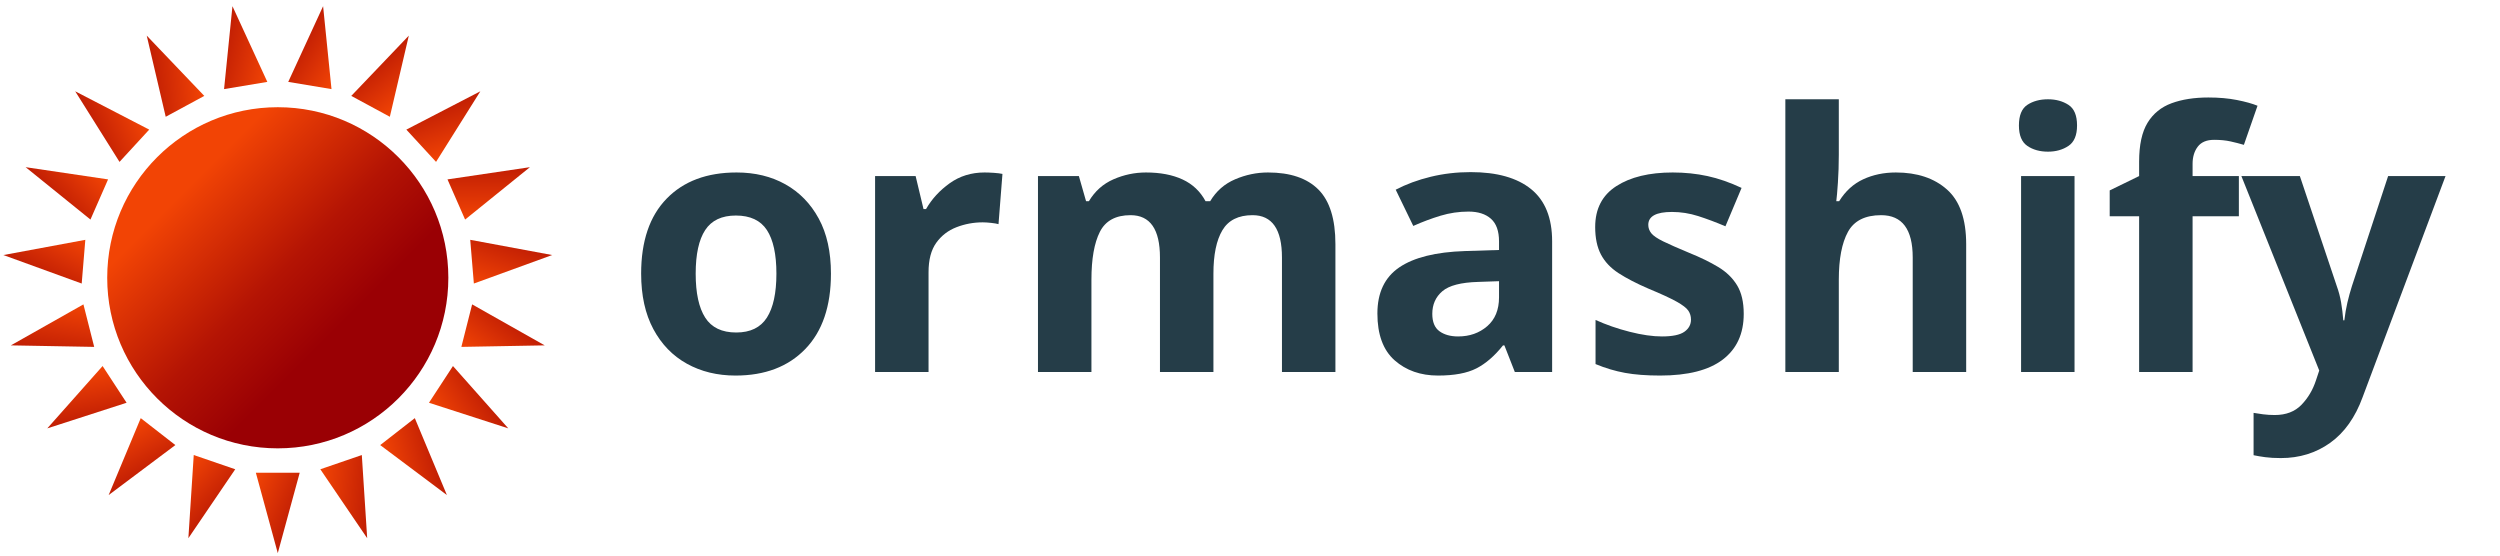
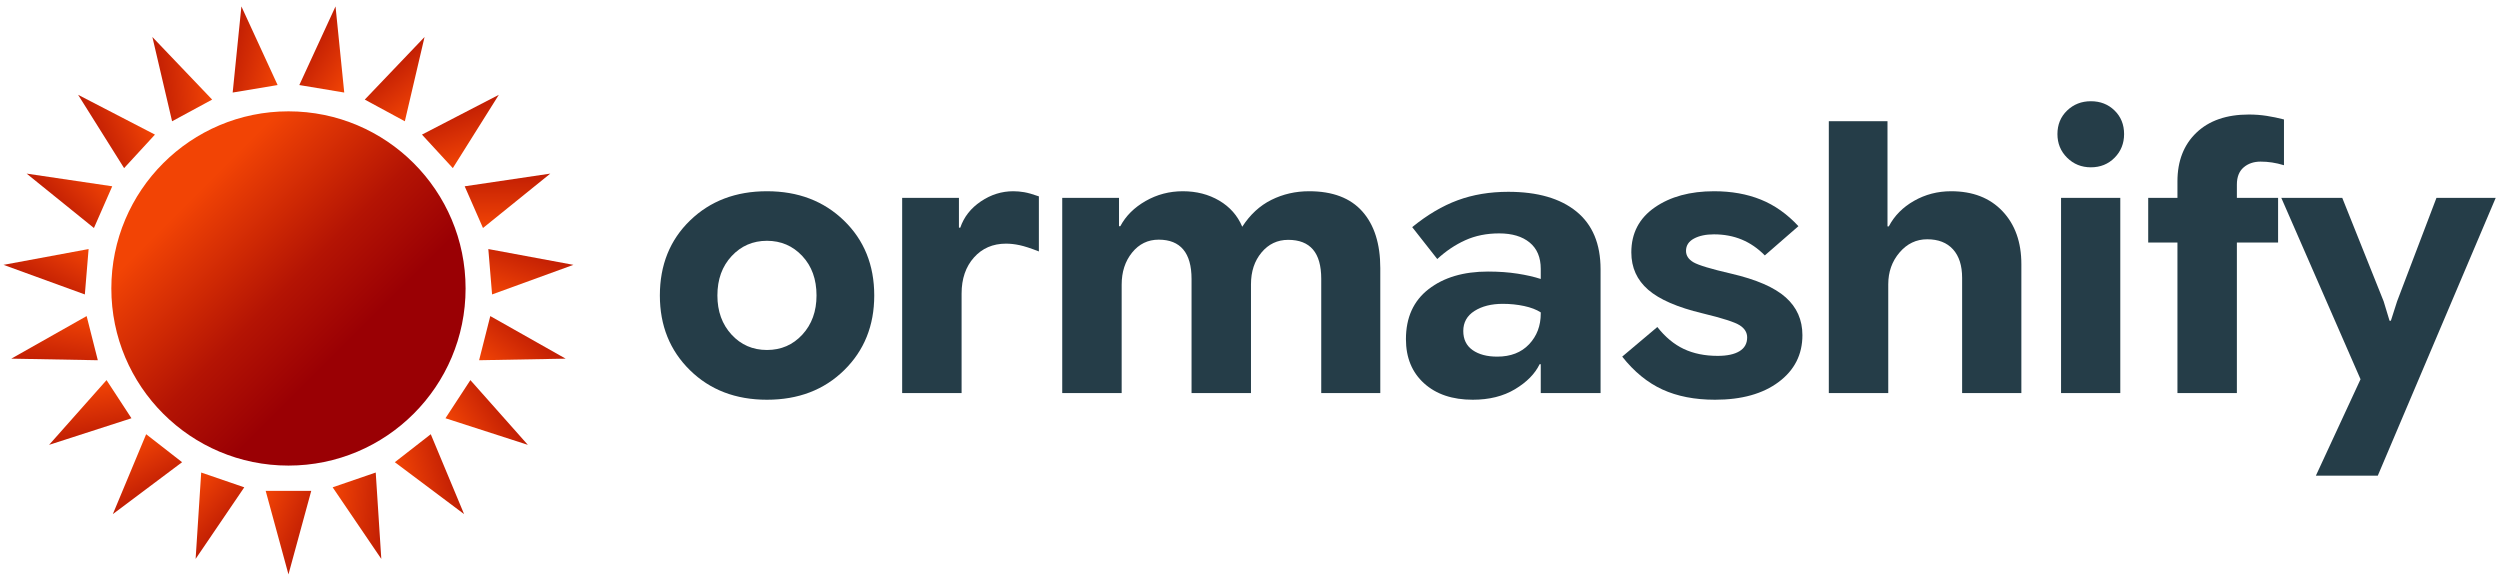
- <svg xmlns="http://www.w3.org/2000/svg" viewBox="0 0 216 48" role="img" aria-labelledby="title">
+ <svg xmlns="http://www.w3.org/2000/svg" viewBox="0 0 208 48" role="img" aria-labelledby="title">
  <g transform="scale(0.2105263)">
    <defs>
      <linearGradient id="disk" x1="67" y1="66" x2="137" y2="136" gradientUnits="userSpaceOnUse">
        <stop offset=".15" stop-color="#f24405" />
        <stop offset=".67" stop-color="#b41404" />
        <stop offset="1" stop-color="#9a0004" />
      </linearGradient>
      <linearGradient id="ray-color" x1="0" y1="0" x2="1" y2=".8">
        <stop stop-color="#f24405" />
        <stop offset="1" stop-color="#b41404" />
      </linearGradient>
      <path id="ray" d="M105 194 114 227 123 194Z" fill="url(#ray-color)" />
    </defs>
    <circle cx="114" cy="114" r="70" fill="url(#disk)" />
    <use href="#ray" />
    <use href="#ray" transform="rotate(18.947 114 114)" />
    <use href="#ray" transform="rotate(37.895 114 114)" />
    <use href="#ray" transform="rotate(56.842 114 114)" />
    <use href="#ray" transform="rotate(75.789 114 114)" />
    <use href="#ray" transform="rotate(94.737 114 114)" />
    <use href="#ray" transform="rotate(113.684 114 114)" />
    <use href="#ray" transform="rotate(132.632 114 114)" />
    <use href="#ray" transform="rotate(151.579 114 114)" />
    <use href="#ray" transform="rotate(170.526 114 114)" />
    <use href="#ray" transform="rotate(189.474 114 114)" />
    <use href="#ray" transform="rotate(208.421 114 114)" />
    <use href="#ray" transform="rotate(227.368 114 114)" />
    <use href="#ray" transform="rotate(246.316 114 114)" />
    <use href="#ray" transform="rotate(265.263 114 114)" />
    <use href="#ray" transform="rotate(284.211 114 114)" />
    <use href="#ray" transform="rotate(303.158 114 114)" />
    <use href="#ray" transform="rotate(322.105 114 114)" />
    <use href="#ray" transform="rotate(341.053 114 114)" />
  </g>
  <g fill="#253d48">
-     <path transform="translate(54.000 32.138) scale(0.031 -0.031)" d="M574 274Q574 138 502.5 64Q431 -10 308 -10Q232 -10 172.5 23Q113 56 79 119.5Q45 183 45 274Q45 410 116 483Q187 556 311 556Q388 556 447 523Q506 490 540 427.5Q574 365 574 274ZM197 274Q197 193 223.5 151.5Q250 110 310 110Q369 110 395.5 151.5Q422 193 422 274Q422 355 395.5 395.5Q369 436 309 436Q250 436 223.5 395.5Q197 355 197 274Z" />
-     <path transform="translate(73.189 32.138) scale(0.031 -0.031)" d="M383 556Q394 556 409 555Q424 554 433 552L422 412Q415 414 401.5 415.5Q388 417 378 417Q340 417 305 403.5Q270 390 248.5 360Q227 330 227 278L227 0L78 0L78 546L191 546L213 454L220 454Q244 496 286 526Q328 556 383 556Z" />
-     <path transform="translate(87.263 32.138) scale(0.031 -0.031)" d="M719 556Q812 556 859.5 508.5Q907 461 907 356L907 0L758 0L758 319Q758 437 676 437Q617 437 592 395Q567 353 567 274L567 0L418 0L418 319Q418 437 336 437Q274 437 250.5 390.5Q227 344 227 257L227 0L78 0L78 546L192 546L212 476L220 476Q245 518 288.5 537Q332 556 379 556Q439 556 481 536.5Q523 517 545 476L558 476Q583 518 627.5 537Q672 556 719 556Z" />
-     <path transform="translate(117.705 32.138) scale(0.031 -0.031)" d="M302 557Q412 557 470.5 509.5Q529 462 529 364L529 0L425 0L396 74L392 74Q357 30 318 10Q279 -10 211 -10Q138 -10 90 32.5Q42 75 42 163Q42 250 103 291.5Q164 333 286 337L381 340L381 364Q381 407 358.5 427Q336 447 296 447Q256 447 218 435.5Q180 424 142 407L93 508Q137 531 190.5 544Q244 557 302 557ZM323 251Q251 249 223 225Q195 201 195 162Q195 128 215 113.5Q235 99 267 99Q315 99 348 127.5Q381 156 381 208L381 253Z" />
-     <path transform="translate(136.429 32.138) scale(0.031 -0.031)" d="M459 162Q459 79 400.5 34.5Q342 -10 226 -10Q169 -10 128 -2.5Q87 5 46 22L46 145Q90 125 141 112Q192 99 231 99Q275 99 293.5 112Q312 125 312 146Q312 160 304.5 171Q297 182 272 196Q247 210 194 232Q143 254 110 275.5Q77 297 61 327.5Q45 358 45 404Q45 480 104 518Q163 556 261 556Q312 556 358 546Q404 536 453 513L408 406Q368 423 332 434.5Q296 446 259 446Q193 446 193 410Q193 397 201.5 386.5Q210 376 234.5 364Q259 352 307 332Q354 313 388 292.5Q422 272 440.5 241.5Q459 211 459 162Z" />
-     <path transform="translate(151.836 32.138) scale(0.031 -0.031)" d="M227 605Q227 565 224.5 528Q222 491 220 476L228 476Q254 518 295 537Q336 556 386 556Q475 556 528.5 508.5Q582 461 582 356L582 0L433 0L433 319Q433 437 345 437Q278 437 252.5 390.5Q227 344 227 257L227 0L78 0L78 760L227 760Z" />
-     <path transform="translate(172.203 32.138) scale(0.031 -0.031)" d="M153 760Q186 760 210 744.5Q234 729 234 687Q234 646 210 630Q186 614 153 614Q119 614 95.5 630Q72 646 72 687Q72 729 95.5 744.5Q119 760 153 760ZM227 546L227 0L78 0L78 546Z" />
-     <path transform="translate(181.658 32.138) scale(0.031 -0.031)" d="M380 434L251 434L251 0L102 0L102 434L20 434L20 506L102 546L102 586Q102 656 125.5 694.5Q149 733 192.5 749Q236 765 295 765Q339 765 374.5 758Q410 751 432 742L394 633Q377 638 357 642.5Q337 647 311 647Q280 647 265.5 628Q251 609 251 580L251 546L380 546Z" />
-     <path transform="translate(193.655 32.138) scale(0.031 -0.031)" d="M0 546L163 546L266 239Q274 217 278 193.5Q282 170 284 144L287 144Q290 170 295.5 193.5Q301 217 308 239L409 546L569 546L338 -70Q307 -155 247.5 -197.5Q188 -240 110 -240Q85 -240 66.5 -237.5Q48 -235 34 -232L34 -114Q45 -116 60.5 -118Q76 -120 93 -120Q140 -120 167.5 -91.5Q195 -63 208 -23L217 4Z" />
+     <path transform="translate(54.000 32.705) scale(0.0157987 -0.0157987)" d="M621 -35Q374 -35 215.5 120.5Q57 276 57 514L57 514Q57 755 216 909Q375 1063 621 1063Q867 1063 1026.5 908.5Q1186 754 1186 514L1186 514Q1186 276 1027.5 120.5Q869 -35 621 -35ZM621 227Q733 227 807.5 308Q882 389 882 514L882 514Q882 642 807 722Q732 802 621 802Q510 802 435 721.5Q360 641 360 514L360 514Q360 389 434.5 308Q509 227 621 227Z" />
+     <path transform="translate(73.148 32.705) scale(0.0157987 -0.0157987)" d="M121 0Q121 0 121 0Q121 0 121 0L121 1028Q121 1028 121 1028Q121 1028 121 1028L420 1028Q420 1028 420 1028Q420 1028 420 1028L420 831L389 871L427 871Q456 956 535.5 1009.5Q615 1063 706 1063Q734 1063 763.5 1058Q793 1053 841 1036Q841 1036 841 1036Q841 1036 841 1036L841 746Q841 746 841 746Q841 746 841 746Q777 771 739.5 779Q702 787 668 787Q564 787 499 714Q434 641 434 524L434 0Q434 0 434 0Q434 0 434 0Z" />
+     <path transform="translate(86.466 32.705) scale(0.0157987 -0.0157987)" d="M121 0Q121 0 121 0Q121 0 121 0L121 1028Q121 1028 121 1028Q121 1028 121 1028L420 1028Q420 1028 420 1028Q420 1028 420 1028L420 844L394 879L427 879Q470 960 560 1011.5Q650 1063 756 1063Q864 1063 948 1013.5Q1032 964 1069 876Q1131 972 1222.5 1017.5Q1314 1063 1421 1063Q1607 1063 1701.5 956.5Q1796 850 1796 658L1796 0Q1796 0 1796 0Q1796 0 1796 0L1485 0Q1485 0 1485 0Q1485 0 1485 0L1485 602Q1485 705 1441.5 756Q1398 807 1311 807Q1226 807 1170.5 740.5Q1115 674 1115 573L1115 0Q1115 0 1115 0Q1115 0 1115 0L802 0Q802 0 802 0Q802 0 802 0L802 601Q802 704 758.5 756Q715 808 629 808Q544 808 489 740Q434 672 434 571L434 0Q434 0 434 0Q434 0 434 0Z" />
+     <path transform="translate(116.089 32.705) scale(0.0157987 -0.0157987)" d="M408 -35Q247 -35 151.5 51.5Q56 138 56 284L56 284Q56 455 175.5 547.5Q295 640 488 640Q573 640 643.5 629Q714 618 766 601L766 654Q766 745 707.5 793Q649 841 547 841Q448 841 368.5 805Q289 769 221 706Q221 706 221 706Q221 706 221 706L89 874Q89 874 89 874Q89 874 89 874Q208 971 328.5 1015.5Q449 1060 595 1060Q826 1060 953.5 956.5Q1081 853 1081 652L1081 0Q1081 0 1081 0Q1081 0 1081 0L766 0Q766 0 766 0Q766 0 766 0L766 222L827 152L760 152Q723 76 630.5 20.5Q538 -35 408 -35ZM537 192Q643 192 704.5 257Q766 322 766 419L766 425Q732 447 678.5 458.5Q625 470 566 470Q476 470 417 432.5Q358 395 358 327L358 327Q358 261 407 226.5Q456 192 537 192Z" />
+     <path transform="translate(134.478 32.705) scale(0.0157987 -0.0157987)" d="M520 -35Q360 -35 242.5 19Q125 73 31 192Q31 192 31 192Q31 192 31 192L216 348Q216 348 216 348Q216 348 216 348Q278 269 355 232.5Q432 196 534 196Q608 196 648.5 220.5Q689 245 689 293L689 293Q689 332 650 357Q611 382 454 420Q257 467 168 544Q79 621 79 741L79 741Q79 892 202 977.5Q325 1063 515 1063Q652 1063 761 1019Q870 975 959 879Q959 879 959 879Q959 879 959 879L782 725Q782 725 782 725Q782 725 782 725Q727 781 660.5 808.5Q594 836 514 836Q450 836 408.5 813.5Q367 791 367 749L367 749Q367 712 406 689Q445 666 605 629Q803 583 891.5 504.5Q980 426 980 305L980 305Q980 152 855 58.5Q730 -35 520 -35Z" />
+     <path transform="translate(150.246 32.705) scale(0.0157987 -0.0157987)" d="M121 0Q121 0 121 0Q121 0 121 0L121 1432Q121 1432 121 1432Q121 1432 121 1432L430 1432Q430 1432 430 1432Q430 1432 430 1432L430 878L437 878Q481 962 570 1012.5Q659 1063 765 1063Q936 1063 1035.5 958Q1135 853 1135 679L1135 0Q1135 0 1135 0Q1135 0 1135 0L823 0Q823 0 823 0Q823 0 823 0L823 607Q823 704 775 757Q727 810 639 810Q553 810 493.5 740.5Q434 671 434 573L434 0Q434 0 434 0Q434 0 434 0Z" />
+     <path transform="translate(169.441 32.705) scale(0.0157987 -0.0157987)" d="M129 0Q129 0 129 0Q129 0 129 0L129 1028Q129 1028 129 1028Q129 1028 129 1028L441 1028Q441 1028 441 1028Q441 1028 441 1028L441 0Q441 0 441 0Q441 0 441 0ZM286 1189Q212 1189 161 1239.5Q110 1290 110 1364Q110 1439 161 1488Q212 1537 286 1537Q361 1537 411 1488Q461 1439 461 1364Q461 1290 411 1239.5Q361 1189 286 1189Z" />
+     <path transform="translate(177.972 32.705) scale(0.0157987 -0.0157987)" d="M48 793Q48 793 48 793Q48 793 48 793L48 1028Q48 1028 48 1028Q48 1028 48 1028L732 1028Q732 1028 732 1028Q732 1028 732 1028L732 793Q732 793 732 793Q732 793 732 793ZM202 0Q202 0 202 0Q202 0 202 0L202 1115Q202 1276 302 1371.5Q402 1467 578 1467Q626 1467 671.5 1460Q717 1453 763 1441Q763 1441 763 1441Q763 1441 763 1441L763 1200Q763 1200 763 1200Q763 1200 763 1200Q730 1210 700 1214.5Q670 1219 640 1219Q586 1219 550.5 1188.5Q515 1158 515 1098L515 941L515 895L515 0Q515 0 515 0Q515 0 515 0Z" />
+     <path transform="translate(189.821 32.705) scale(0.0157987 -0.0157987)" d="M181 -435Q181 -435 181 -435Q181 -435 181 -435L445 135L448 0L-1 1028Q-1 1028 -1 1028Q-1 1028 -1 1028L320 1028Q320 1028 320 1028Q320 1028 320 1028L538 483L569 381L576 381L609 484L816 1028Q816 1028 816 1028Q816 1028 816 1028L1128 1028Q1128 1028 1128 1028Q1128 1028 1128 1028L507 -435Q507 -435 507 -435Q507 -435 507 -435Z" />
  </g>
</svg>
